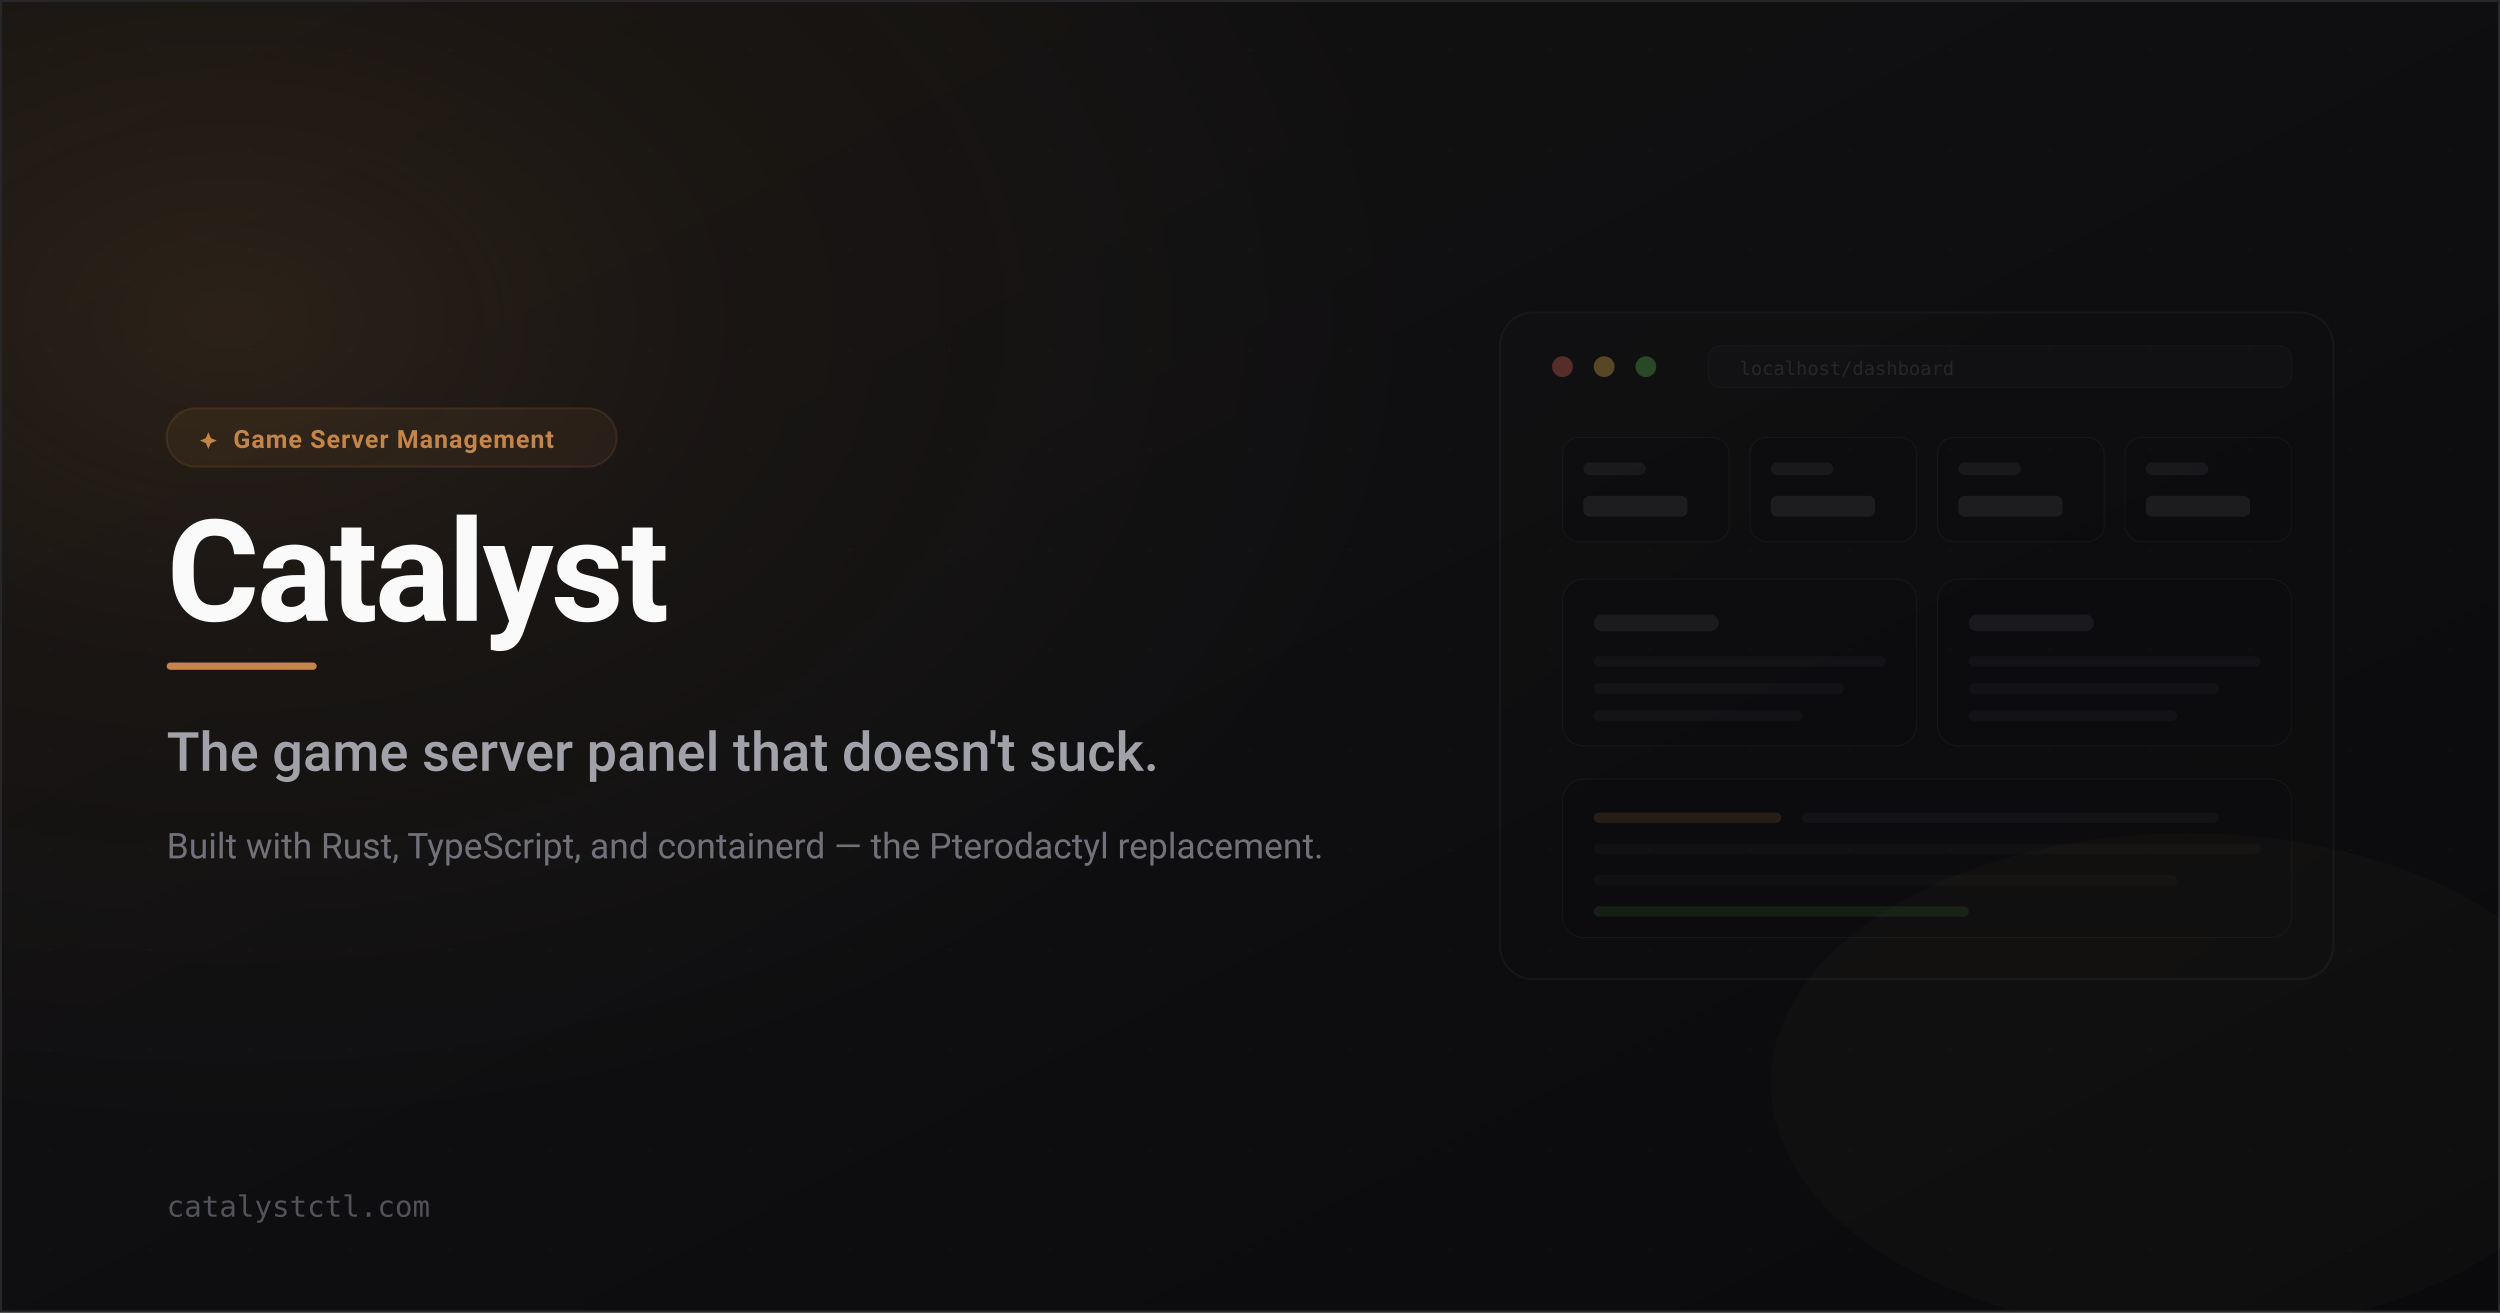
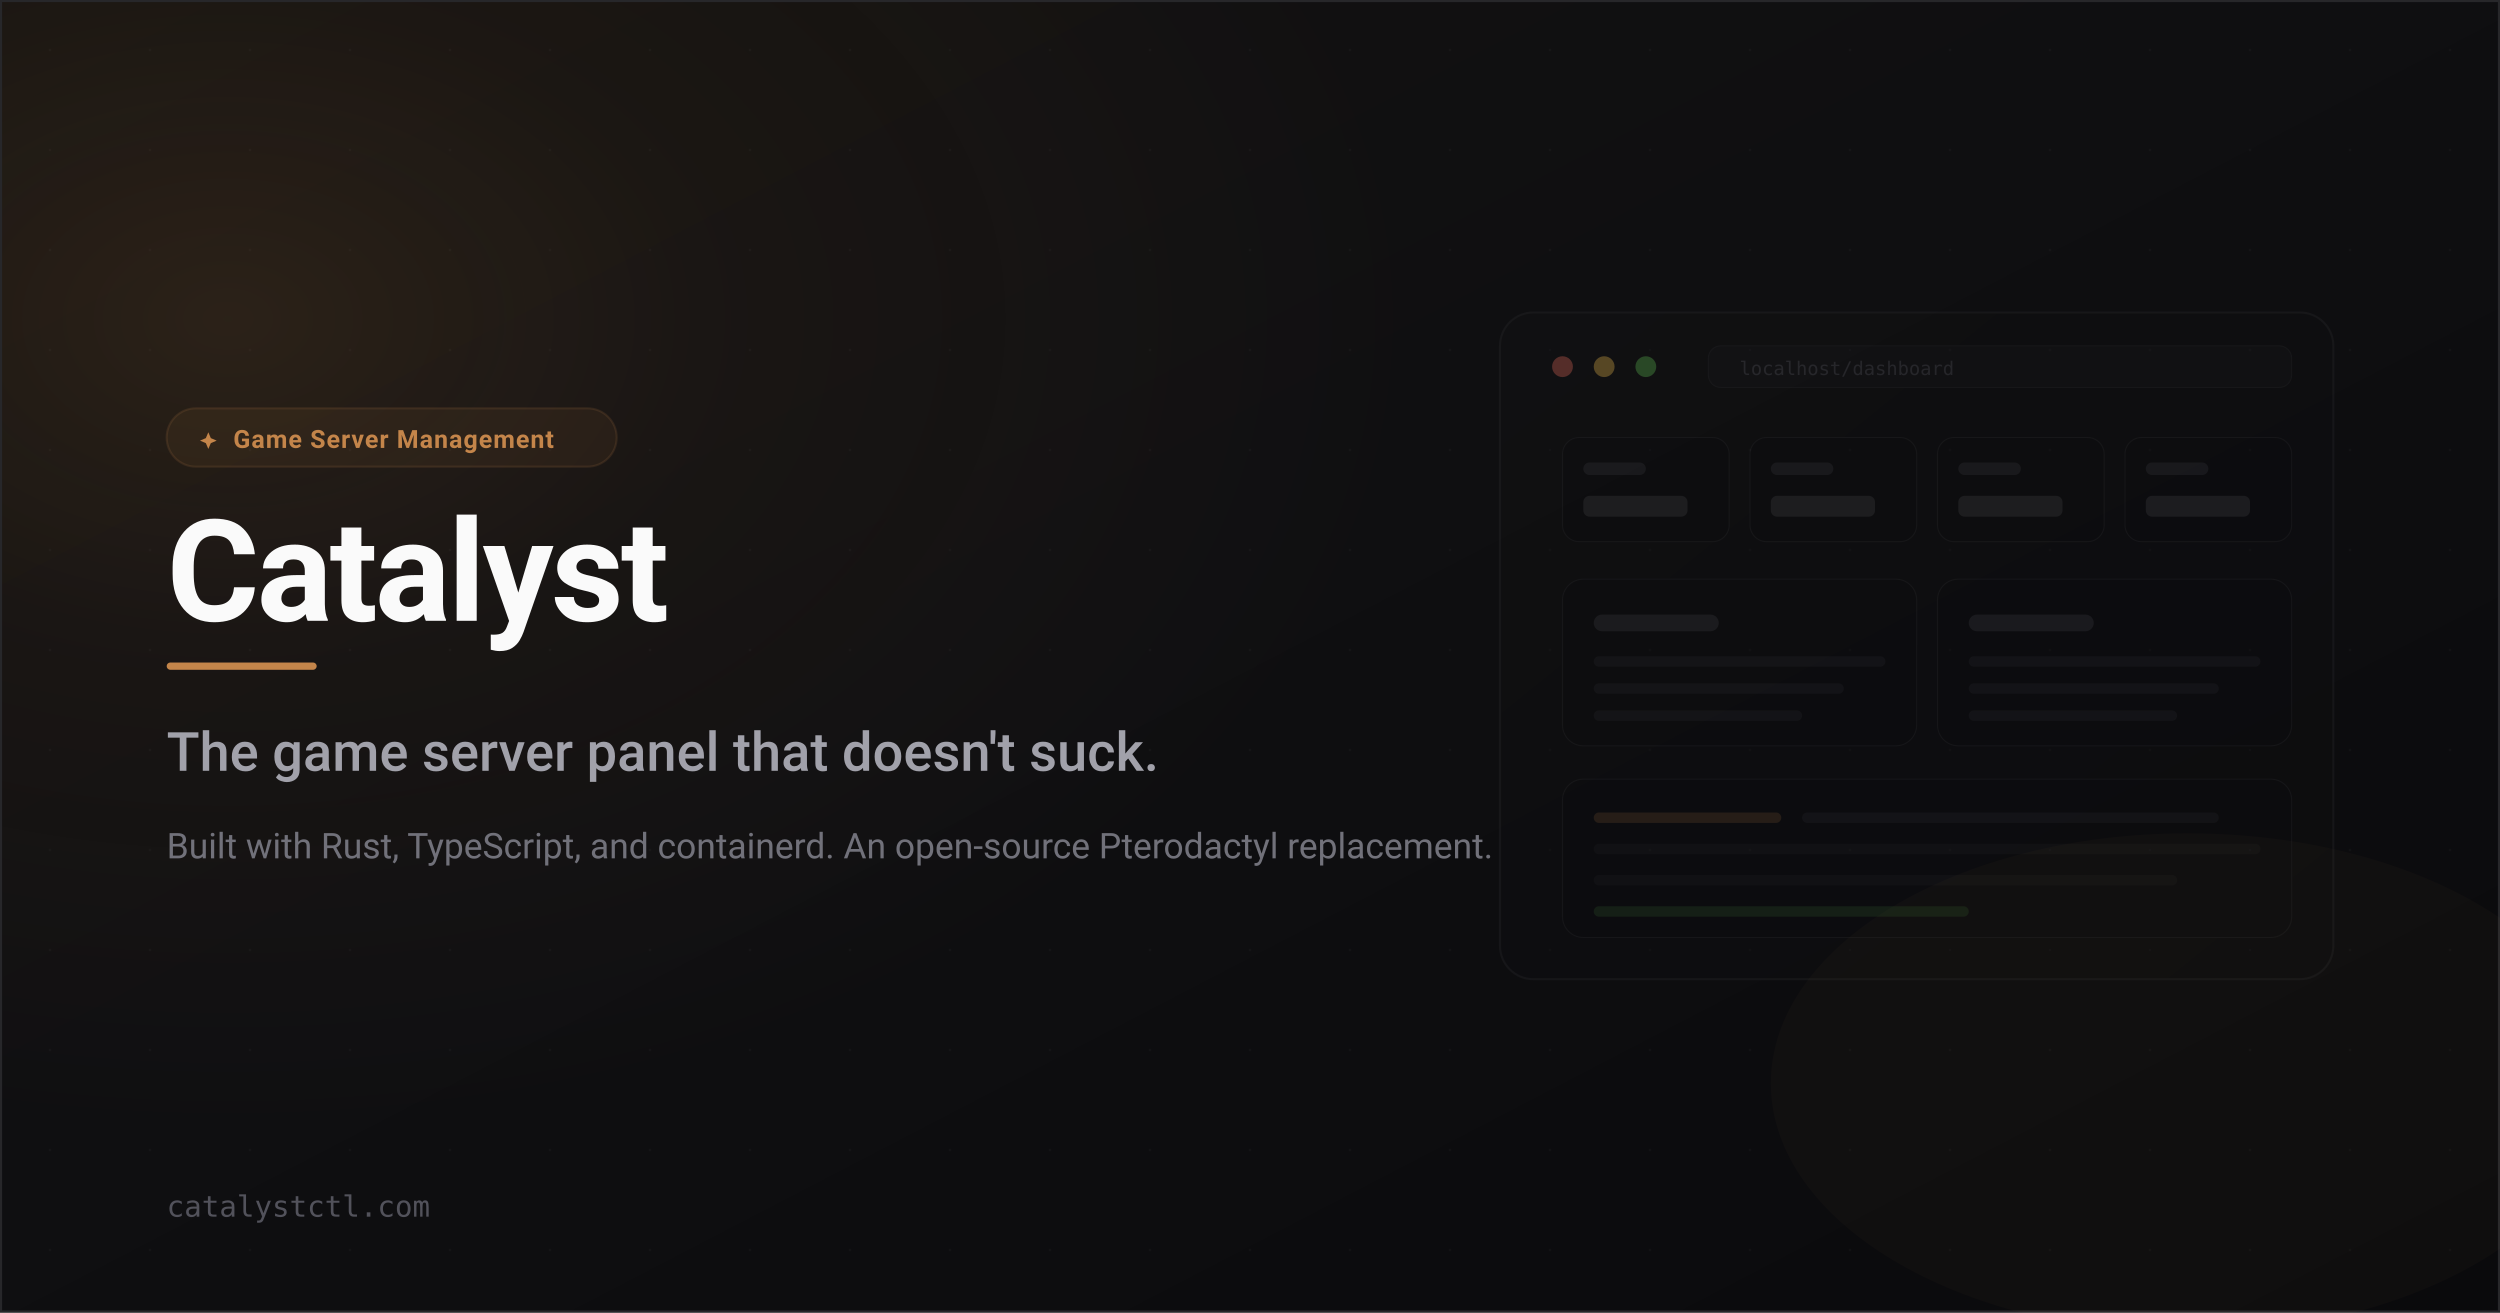
<svg xmlns="http://www.w3.org/2000/svg" width="1200" height="630">
  <defs>
    <linearGradient id="bg" x1="0%" y1="0%" x2="100%" y2="100%">
      <stop offset="0%" stop-color="#141210" />
      <stop offset="45%" stop-color="#0f0f11" />
      <stop offset="100%" stop-color="#0a0a0c" />
    </linearGradient>
    <radialGradient id="glow" cx="30%" cy="35%" r="55%" fx="30%" fy="35%">
      <stop offset="0%" stop-color="#c4854a" stop-opacity="0.14" />
      <stop offset="40%" stop-color="#c4854a" stop-opacity="0.05" />
      <stop offset="100%" stop-color="#c4854a" stop-opacity="0" />
    </radialGradient>
    <pattern id="dots" width="48" height="48" patternUnits="userSpaceOnUse">
      <circle cx="24" cy="24" r="0.6" fill="#ffffff" opacity="0.025" />
    </pattern>
    <linearGradient id="cardGrad" x1="0%" y1="0%" x2="100%" y2="100%">
      <stop offset="0%" stop-color="#111113" />
      <stop offset="100%" stop-color="#0c0c0e" />
    </linearGradient>
  </defs>
  <rect width="1200" height="630" fill="url(#bg)" />
  <rect width="1200" height="630" fill="url(#dots)" />
  <ellipse cx="320" cy="260" rx="520" ry="360" fill="url(#glow)" />
  <rect x="0.5" y="0.5" width="1199" height="629" fill="none" stroke="#27272a" stroke-width="1" />
  <rect x="80" y="196" width="216" height="28" rx="14" fill="rgba(196,133,74,0.08)" stroke="rgba(196,133,74,0.14)" stroke-width="1" />
  <path d="M100 207.5l-1.2 2.8-2.8 1.2 2.8 1.2 1.2 2.8 1.2-2.8 2.8-1.2-2.8-1.2z" fill="#c4854a" />
  <text x="112" y="215" font-family="Outfit, system-ui, -apple-system, BlinkMacSystemFont, 'Segoe UI', Roboto, sans-serif" font-size="12" font-weight="600" fill="#c4854a" letter-spacing="0.04em">Game Server Management</text>
  <text x="80" y="298" font-family="Outfit, system-ui, -apple-system, BlinkMacSystemFont, 'Segoe UI', Roboto, sans-serif" font-size="68" font-weight="700" fill="#fafafa" letter-spacing="-0.02em">Catalyst</text>
  <rect x="80" y="318" width="72" height="3.5" rx="1.75" fill="#c4854a" />
  <text x="80" y="370" font-family="'DM Sans', system-ui, -apple-system, BlinkMacSystemFont, 'Segoe UI', Roboto, sans-serif" font-size="26" font-weight="500" fill="#a1a1aa">The game server panel that doesn't suck.</text>
-   <text x="80" y="412" font-family="'DM Sans', system-ui, -apple-system, BlinkMacSystemFont, 'Segoe UI', Roboto, sans-serif" font-size="17" font-weight="400" fill="#71717a">Built with Rust, TypeScript, and containerd — the Pterodactyl replacement.</text>
+   <text x="80" y="412" font-family="'DM Sans', system-ui, -apple-system, BlinkMacSystemFont, 'Segoe UI', Roboto, sans-serif" font-size="17" font-weight="400" fill="#71717a">Built with Rust, TypeScript, and containerd. An open-source Pterodactyl replacement.</text>
  <text x="80" y="584" font-family="'JetBrains Mono', 'Fira Code', ui-monospace, monospace" font-size="14" font-weight="500" fill="#52525b">catalystctl.com</text>
  <g opacity="0.35">
    <rect x="720" y="150" width="400" height="320" rx="16" fill="url(#cardGrad)" stroke="#27272a" stroke-width="1" />
    <circle cx="750" cy="176" r="5" fill="#ec6b5e" opacity="0.9" />
    <circle cx="770" cy="176" r="5" fill="#f3bf4f" opacity="0.9" />
    <circle cx="790" cy="176" r="5" fill="#61c253" opacity="0.9" />
    <rect x="820" y="166" width="280" height="20" rx="6" fill="#18181b" stroke="#27272a" stroke-width="0.5" />
    <text x="835" y="180" font-family="'JetBrains Mono', monospace" font-size="9" fill="#52525b">localhost/dashboard</text>
    <rect x="750" y="210" width="80" height="50" rx="8" fill="#0c0c0e" stroke="#27272a" stroke-width="0.5" />
    <rect x="760" y="222" width="30" height="6" rx="3" fill="#52525b" opacity="0.5" />
    <rect x="760" y="238" width="50" height="10" rx="3" fill="#a1a1aa" opacity="0.3" />
    <rect x="840" y="210" width="80" height="50" rx="8" fill="#0c0c0e" stroke="#27272a" stroke-width="0.5" />
    <rect x="850" y="222" width="30" height="6" rx="3" fill="#52525b" opacity="0.5" />
    <rect x="850" y="238" width="50" height="10" rx="3" fill="#a1a1aa" opacity="0.3" />
    <rect x="930" y="210" width="80" height="50" rx="8" fill="#0c0c0e" stroke="#27272a" stroke-width="0.5" />
    <rect x="940" y="222" width="30" height="6" rx="3" fill="#52525b" opacity="0.5" />
    <rect x="940" y="238" width="50" height="10" rx="3" fill="#a1a1aa" opacity="0.3" />
    <rect x="1020" y="210" width="80" height="50" rx="8" fill="#0c0c0e" stroke="#27272a" stroke-width="0.5" />
    <rect x="1030" y="222" width="30" height="6" rx="3" fill="#52525b" opacity="0.5" />
    <rect x="1030" y="238" width="50" height="10" rx="3" fill="#a1a1aa" opacity="0.3" />
    <rect x="750" y="278" width="170" height="80" rx="10" fill="#0c0c0e" stroke="#27272a" stroke-width="0.5" />
    <rect x="765" y="295" width="60" height="8" rx="4" fill="#71717a" opacity="0.4" />
    <rect x="765" y="315" width="140" height="5" rx="2.5" fill="#52525b" opacity="0.3" />
    <rect x="765" y="328" width="120" height="5" rx="2.5" fill="#52525b" opacity="0.3" />
    <rect x="765" y="341" width="100" height="5" rx="2.5" fill="#52525b" opacity="0.3" />
    <rect x="930" y="278" width="170" height="80" rx="10" fill="#0c0c0e" stroke="#27272a" stroke-width="0.5" />
    <rect x="945" y="295" width="60" height="8" rx="4" fill="#71717a" opacity="0.4" />
    <rect x="945" y="315" width="140" height="5" rx="2.5" fill="#52525b" opacity="0.3" />
    <rect x="945" y="328" width="120" height="5" rx="2.5" fill="#52525b" opacity="0.3" />
    <rect x="945" y="341" width="100" height="5" rx="2.5" fill="#52525b" opacity="0.3" />
    <rect x="750" y="374" width="350" height="76" rx="10" fill="#0c0c0e" stroke="#27272a" stroke-width="0.5" />
    <rect x="765" y="390" width="90" height="5" rx="2.5" fill="#c4854a" opacity="0.4" />
    <rect x="865" y="390" width="200" height="5" rx="2.5" fill="#52525b" opacity="0.3" />
    <rect x="765" y="405" width="320" height="5" rx="2.5" fill="#52525b" opacity="0.2" />
    <rect x="765" y="420" width="280" height="5" rx="2.5" fill="#52525b" opacity="0.2" />
    <rect x="765" y="435" width="180" height="5" rx="2.5" fill="#61c253" opacity="0.3" />
  </g>
  <ellipse cx="1050" cy="520" rx="200" ry="120" fill="#c4854a" opacity="0.03" />
</svg>
